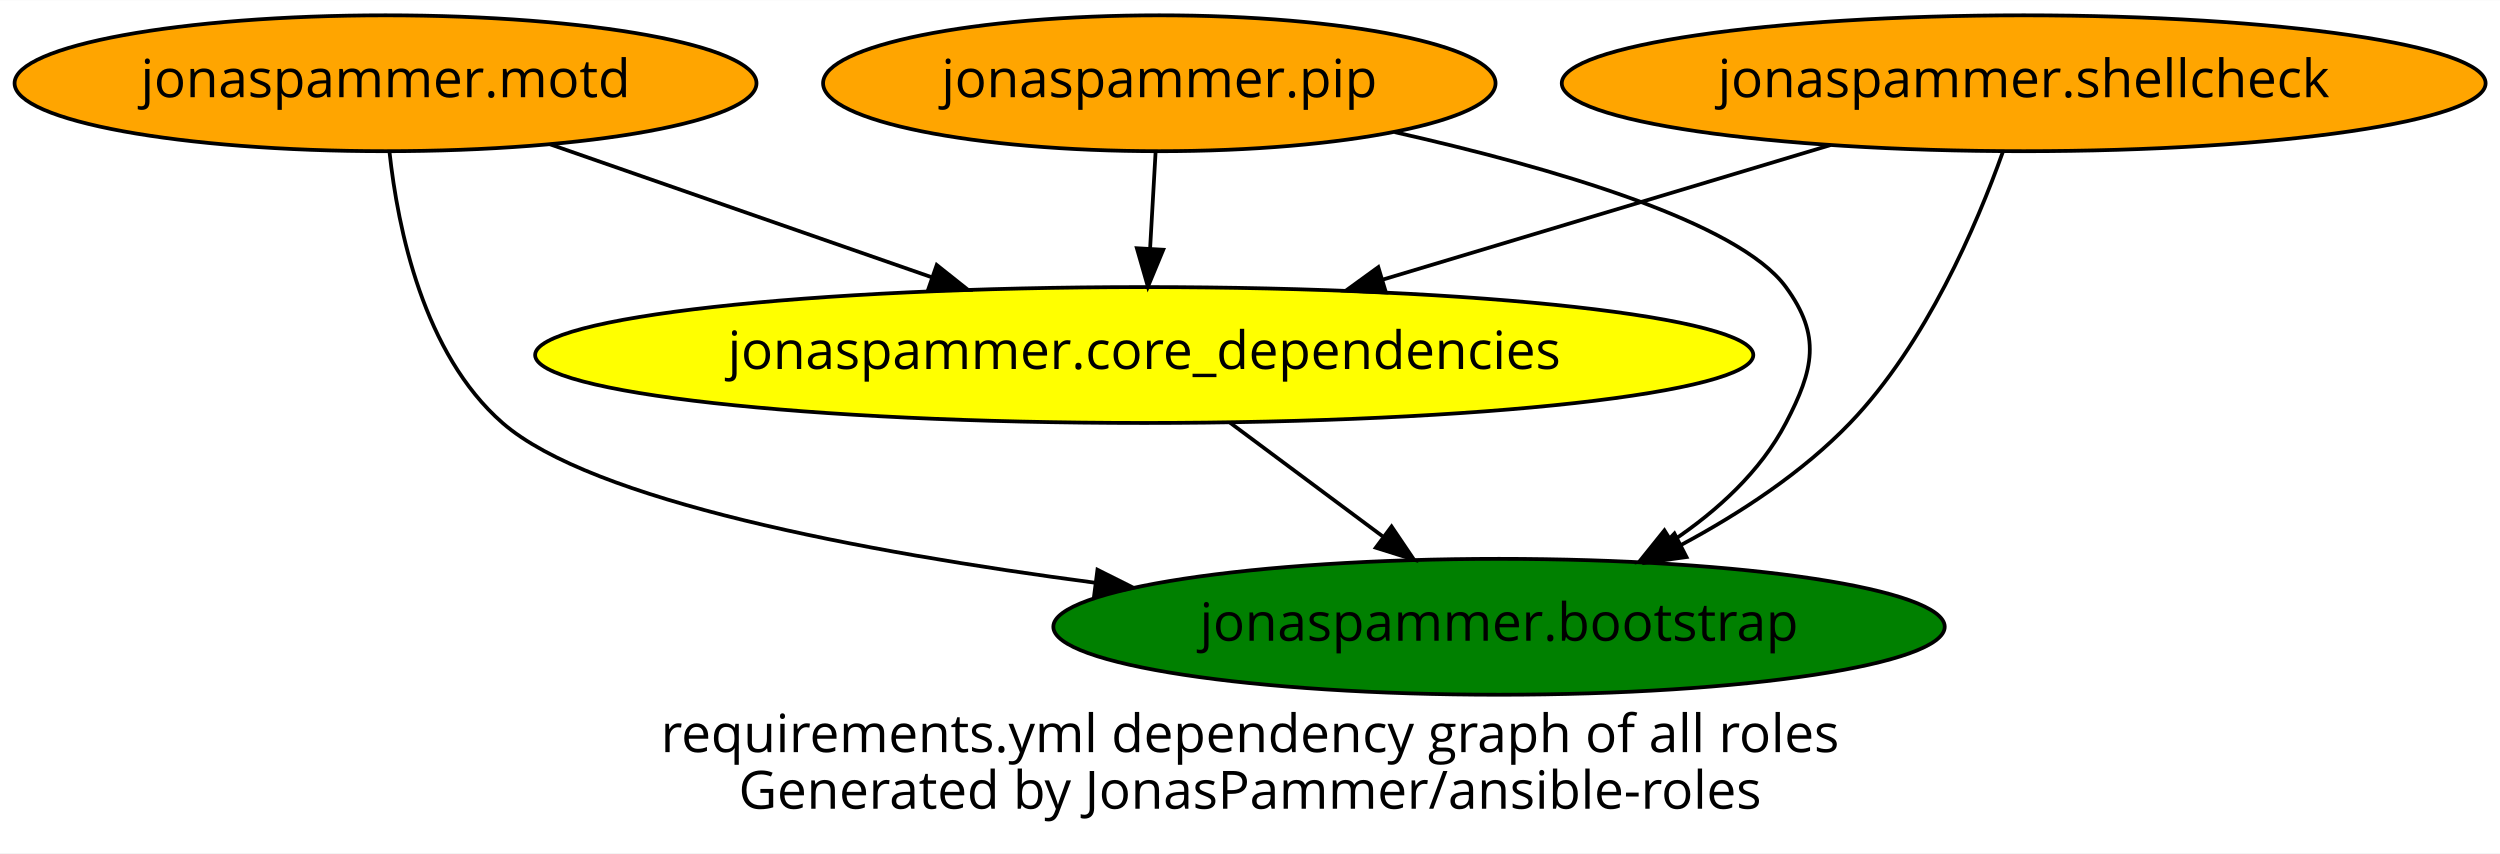
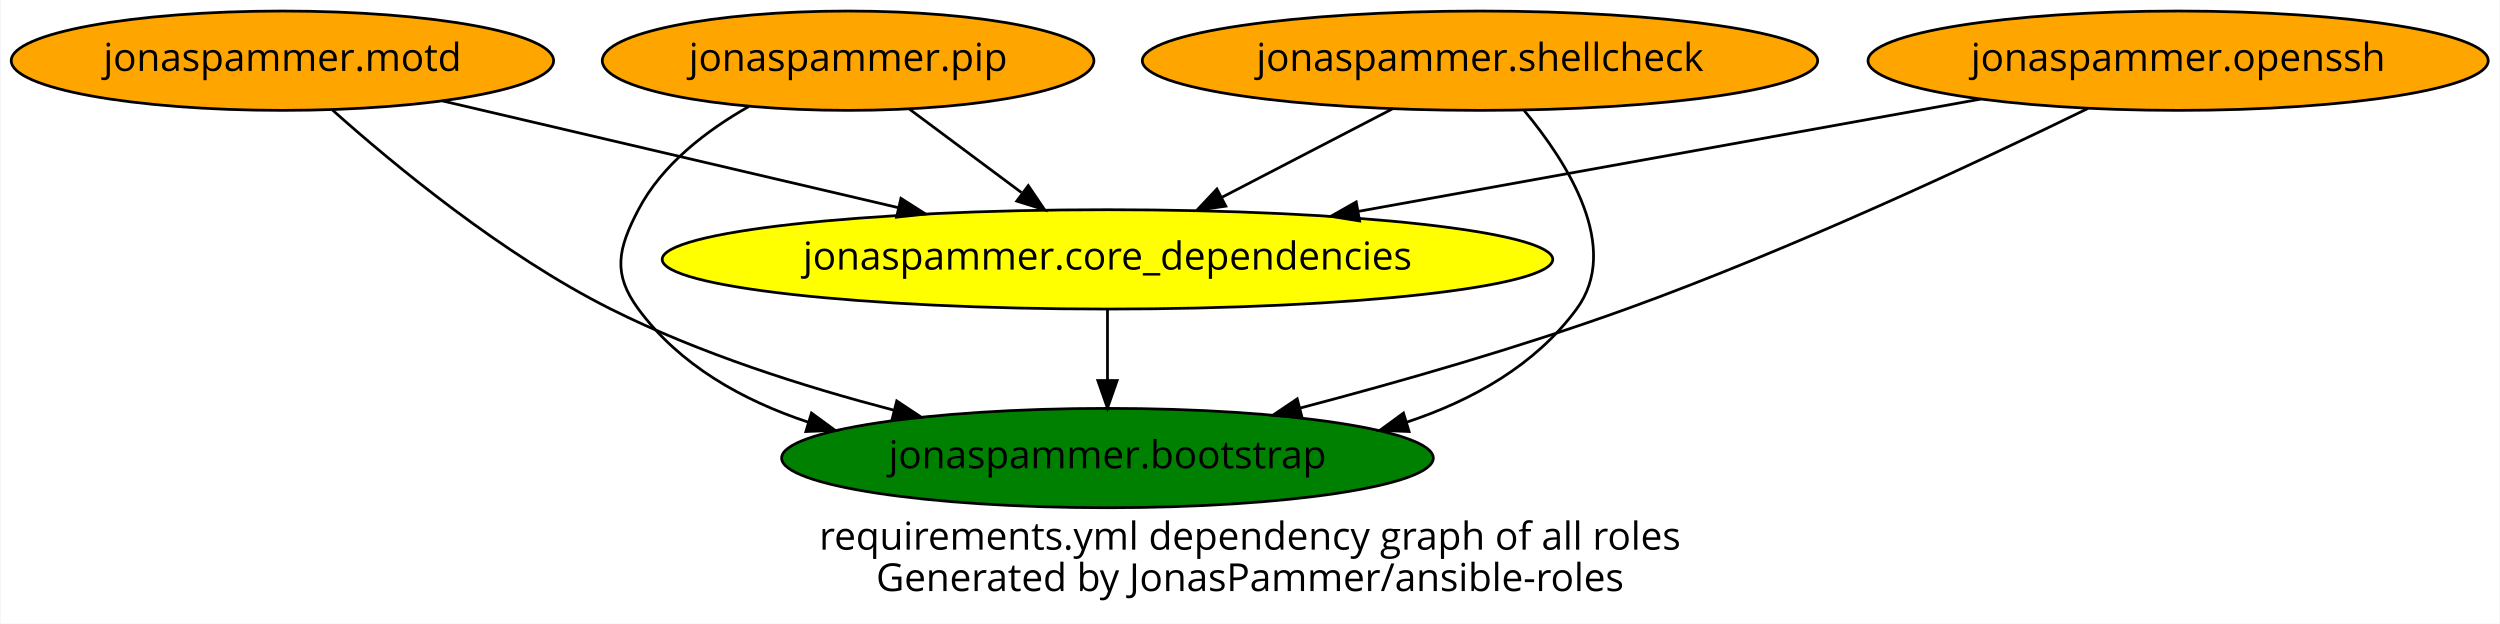
- <svg xmlns="http://www.w3.org/2000/svg" width="662pt" height="226pt" viewBox="0.00 0.00 662.33 226.00">
+ <svg xmlns="http://www.w3.org/2000/svg" width="906pt" height="226pt" viewBox="0.00 0.00 905.58 226.00">
  <g id="graph0" class="graph" transform="scale(1 1) rotate(0) translate(4 222)">
-     <polygon fill="white" stroke="transparent" points="-4,4 -4,-222 658.33,-222 658.33,4 -4,4" />
-     <text text-anchor="middle" x="327.17" y="-22.8" font-family="Open Sans" font-size="14.00">requirements.yml dependency graph of all roles </text>
-     <text text-anchor="middle" x="327.17" y="-7.8" font-family="Open Sans" font-size="14.00"> Generated by JonasPammer/ansible-roles</text>
+     <polygon fill="white" stroke="transparent" points="-4,4 -4,-222 901.58,-222 901.58,4 -4,4" />
+     <text text-anchor="middle" x="448.79" y="-22.8" font-family="Open Sans" font-size="14.00">requirements.yml dependency graph of all roles </text>
+     <text text-anchor="middle" x="448.79" y="-7.8" font-family="Open Sans" font-size="14.00"> Generated by JonasPammer/ansible-roles</text>
    <g id="node1" class="node">
-       <ellipse fill="green" stroke="black" cx="393.14" cy="-56" rx="118.08" ry="18" />
-       <text text-anchor="middle" x="393.14" y="-52.3" font-family="Open Sans" font-size="14.00">jonaspammer.bootstrap</text>
+       <ellipse fill="green" stroke="black" cx="397.14" cy="-56" rx="118.08" ry="18" />
+       <text text-anchor="middle" x="397.14" y="-52.3" font-family="Open Sans" font-size="14.00">jonaspammer.bootstrap</text>
    </g>
    <g id="node2" class="node">
-       <ellipse fill="yellow" stroke="black" cx="299.14" cy="-128" rx="161.37" ry="18" />
-       <text text-anchor="middle" x="299.14" y="-124.3" font-family="Open Sans" font-size="14.00">jonaspammer.core_dependencies</text>
+       <ellipse fill="yellow" stroke="black" cx="397.14" cy="-128" rx="161.37" ry="18" />
+       <text text-anchor="middle" x="397.14" y="-124.3" font-family="Open Sans" font-size="14.00">jonaspammer.core_dependencies</text>
    </g>
    <g id="edge1" class="edge">
-       <path fill="none" stroke="black" d="M321.9,-110.05C334.02,-101.03 349.11,-89.79 362.27,-79.99" />
-       <polygon fill="black" stroke="black" points="364.67,-82.57 370.6,-73.79 360.49,-76.95 364.67,-82.57" />
+       <path fill="none" stroke="black" d="M397.14,-109.7C397.14,-101.98 397.14,-92.71 397.14,-84.11" />
+       <polygon fill="black" stroke="black" points="400.64,-84.1 397.14,-74.1 393.64,-84.1 400.64,-84.1" />
    </g>
    <g id="node3" class="node">
      <ellipse fill="orange" stroke="black" cx="98.14" cy="-200" rx="98.28" ry="18" />
      <text text-anchor="middle" x="98.14" y="-196.3" font-family="Open Sans" font-size="14.00">jonaspammer.motd</text>
    </g>
    <g id="edge2" class="edge">
-       <path fill="none" stroke="black" d="M99.19,-181.8C101.38,-161.53 108.17,-128.28 129.14,-110 152.72,-89.45 223.81,-75.9 286.28,-67.65" />
-       <polygon fill="black" stroke="black" points="286.75,-71.11 296.22,-66.37 285.86,-64.17 286.75,-71.11" />
+       <path fill="none" stroke="black" d="M116.13,-182.26C138.32,-162.44 177.93,-129.64 217.14,-110 249.21,-93.94 287,-81.89 319.64,-73.37" />
+       <polygon fill="black" stroke="black" points="320.77,-76.7 329.6,-70.84 319.05,-69.91 320.77,-76.7" />
    </g>
    <g id="edge3" class="edge">
-       <path fill="none" stroke="black" d="M141.76,-183.81C171.37,-173.5 210.8,-159.76 242.79,-148.62" />
-       <polygon fill="black" stroke="black" points="244.17,-151.85 252.46,-145.26 241.87,-145.24 244.17,-151.85" />
+       <path fill="none" stroke="black" d="M156.15,-185.42C203.19,-174.41 269.88,-158.79 321.19,-146.78" />
+       <polygon fill="black" stroke="black" points="322.29,-150.12 331.23,-144.43 320.7,-143.3 322.29,-150.12" />
    </g>
    <g id="node4" class="node">
      <ellipse fill="orange" stroke="black" cx="303.14" cy="-200" rx="89.08" ry="18" />
      <text text-anchor="middle" x="303.14" y="-196.3" font-family="Open Sans" font-size="14.00">jonaspammer.pip</text>
    </g>
    <g id="edge4" class="edge">
-       <path fill="none" stroke="black" d="M365.48,-187.05C407.13,-177.65 456.52,-163.28 469.14,-146 478.58,-133.08 476.54,-124.19 469.14,-110 462.43,-97.15 451.03,-86.77 439.07,-78.73" />
-       <polygon fill="black" stroke="black" points="440.66,-75.6 430.32,-73.28 436.96,-81.54 440.66,-75.6" />
+       <path fill="none" stroke="black" d="M267.16,-183.4C251.9,-174.76 235.7,-162.4 227.14,-146 219.74,-131.81 217.66,-122.89 227.14,-110 242.1,-89.67 264.82,-76.91 288.81,-68.97" />
+       <polygon fill="black" stroke="black" points="289.87,-72.31 298.42,-66.05 287.84,-65.61 289.87,-72.31" />
    </g>
    <g id="edge5" class="edge">
-       <path fill="none" stroke="black" d="M302.15,-181.7C301.71,-173.98 301.18,-164.71 300.69,-156.11" />
-       <polygon fill="black" stroke="black" points="304.18,-155.89 300.12,-146.1 297.19,-156.29 304.18,-155.89" />
+       <path fill="none" stroke="black" d="M325.42,-182.41C337.53,-173.39 352.71,-162.09 365.98,-152.21" />
+       <polygon fill="black" stroke="black" points="368.44,-154.74 374.37,-145.96 364.26,-149.12 368.44,-154.74" />
    </g>
    <g id="node5" class="node">
      <ellipse fill="orange" stroke="black" cx="532.14" cy="-200" rx="122.38" ry="18" />
      <text text-anchor="middle" x="532.14" y="-196.3" font-family="Open Sans" font-size="14.00">jonaspammer.shellcheck</text>
    </g>
    <g id="edge6" class="edge">
-       <path fill="none" stroke="black" d="M526.62,-181.81C519.7,-162.44 506.26,-130.96 486.14,-110 473.55,-96.89 457.01,-86.06 441.37,-77.68" />
-       <polygon fill="black" stroke="black" points="442.8,-74.48 432.3,-73.03 439.61,-80.71 442.8,-74.48" />
+       <path fill="none" stroke="black" d="M548.13,-181.97C563.91,-163.03 583.47,-132.2 567.14,-110 552.18,-89.67 529.47,-76.91 505.47,-68.97" />
+       <polygon fill="black" stroke="black" points="506.44,-65.61 495.86,-66.05 504.41,-72.31 506.44,-65.61" />
    </g>
    <g id="edge7" class="edge">
-       <path fill="none" stroke="black" d="M481.01,-183.64C446.08,-173.15 399.57,-159.17 362.33,-147.98" />
-       <polygon fill="black" stroke="black" points="363.17,-144.58 352.58,-145.06 361.15,-151.28 363.17,-144.58" />
+       <path fill="none" stroke="black" d="M500.49,-182.59C481.97,-172.99 458.38,-160.76 438.42,-150.4" />
+       <polygon fill="black" stroke="black" points="440.02,-147.29 429.53,-145.8 436.8,-153.51 440.02,-147.29" />
+     </g>
+     <g id="node6" class="node">
+       <ellipse fill="orange" stroke="black" cx="785.14" cy="-200" rx="112.38" ry="18" />
+       <text text-anchor="middle" x="785.14" y="-196.3" font-family="Open Sans" font-size="14.00">jonaspammer.openssh</text>
+     </g>
+     <g id="edge8" class="edge">
+       <path fill="none" stroke="black" d="M752.47,-182.71C713.36,-163.62 645.55,-131.83 585.14,-110 546.66,-96.1 502.69,-83.52 466.95,-74.12" />
+       <polygon fill="black" stroke="black" points="467.66,-70.69 457.11,-71.55 465.9,-77.46 467.66,-70.69" />
+     </g>
+     <g id="edge9" class="edge">
+       <path fill="none" stroke="black" d="M713.52,-186.08C649.97,-174.61 556.81,-157.81 488.03,-145.4" />
+       <polygon fill="black" stroke="black" points="488.52,-141.93 478.06,-143.6 487.28,-148.82 488.52,-141.93" />
    </g>
  </g>
</svg>
